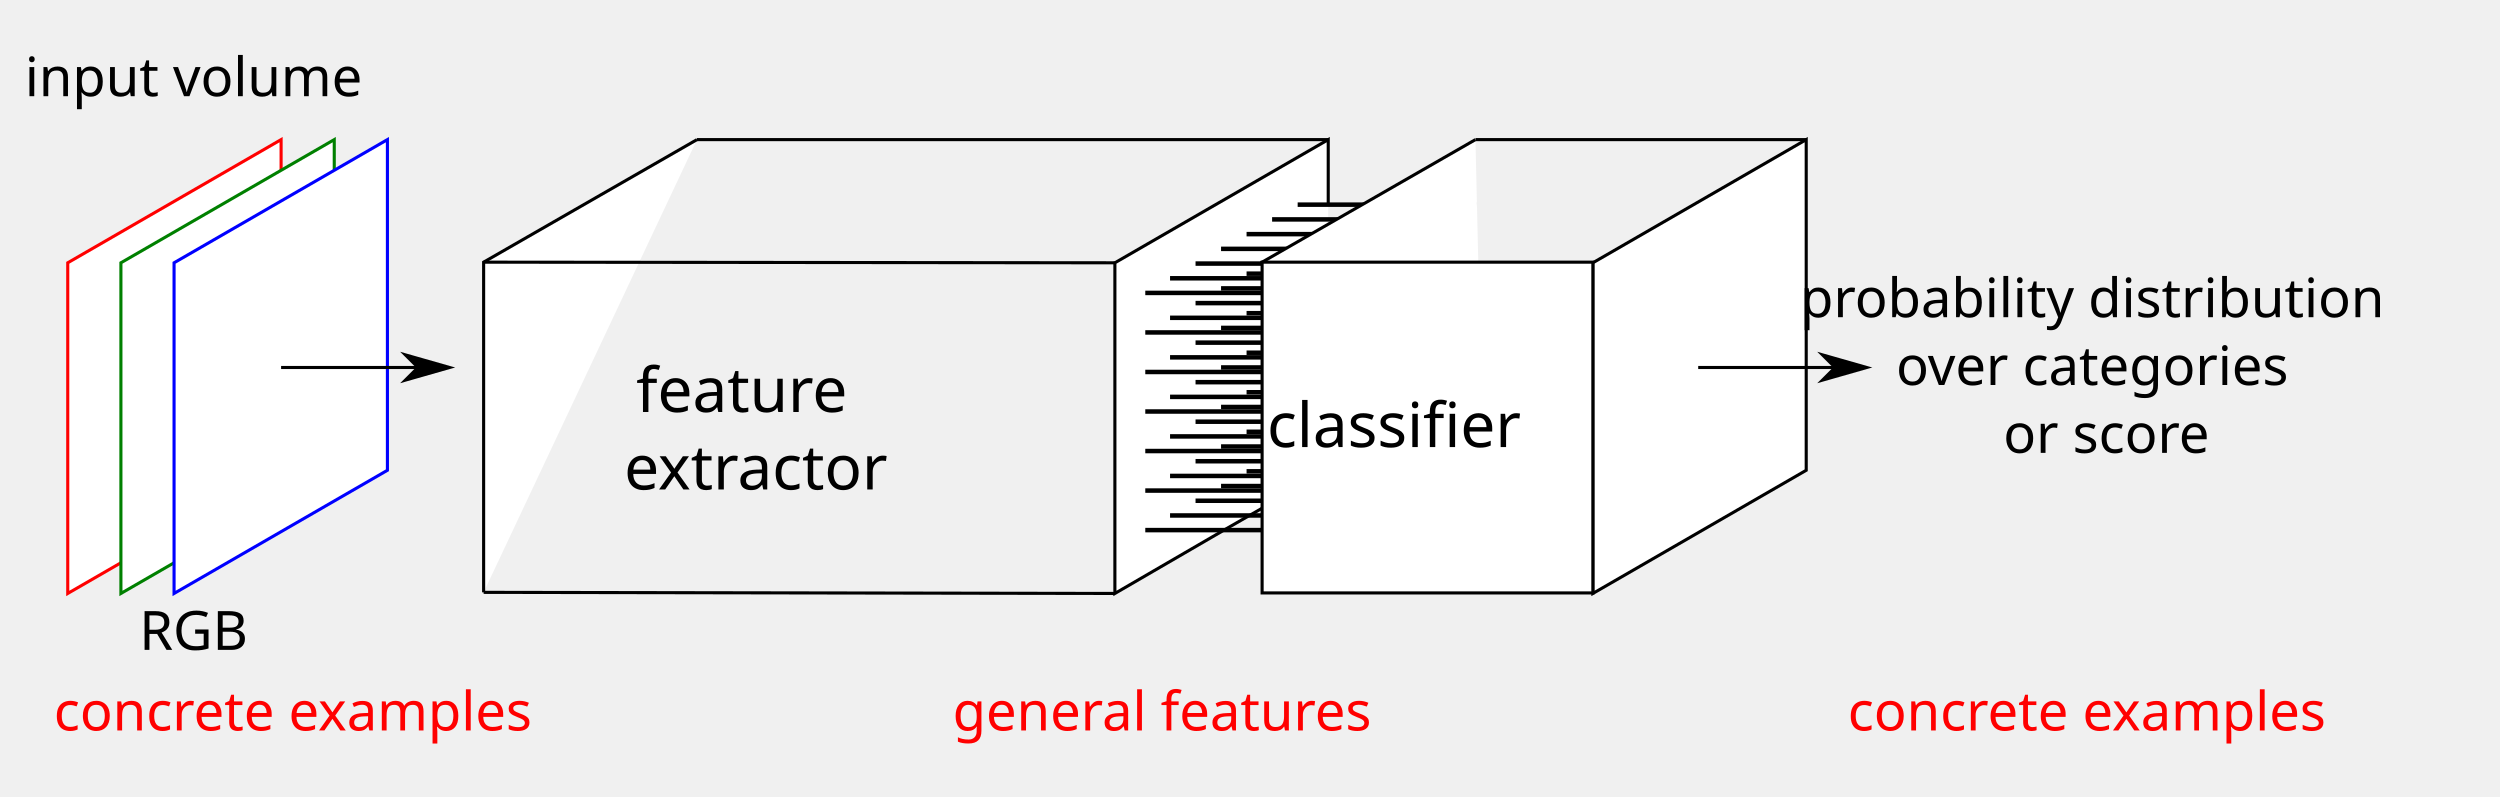
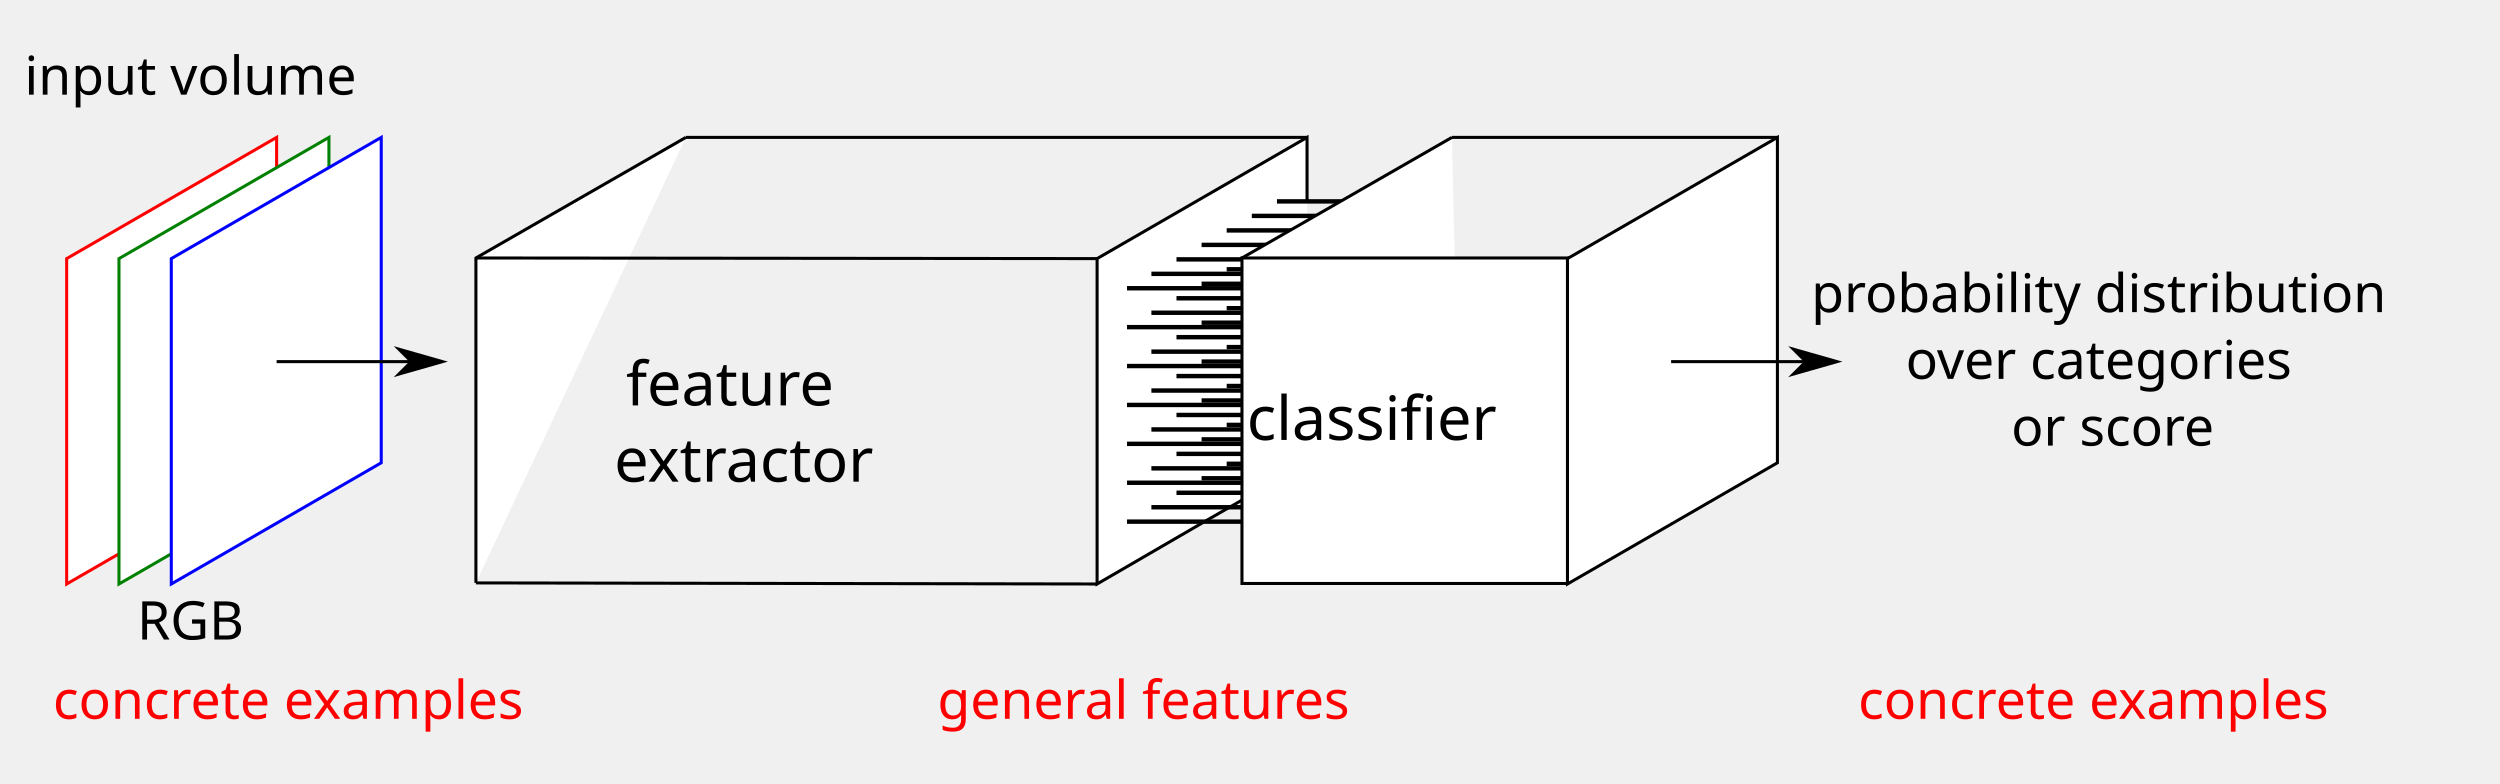
- <svg xmlns="http://www.w3.org/2000/svg" width="227.534mm" height="72.51mm" viewBox="0 0 806.222 256.925" id="svg17081" version="1.1">
+ <svg xmlns="http://www.w3.org/2000/svg" width="231.222mm" height="72.51mm" viewBox="0 0 819.29 256.925" id="svg17081" version="1.1">
  <defs id="defs17083">
    <marker orient="auto" refY="0" refX="0" id="marker19277" style="overflow:visible">
      <path id="path19279" d="M 0,0 5,-5 -12.5,0 5,5 0,0 Z" style="fill:#000000;fill-opacity:1;fill-rule:evenodd;stroke:#000000;stroke-width:1pt;stroke-opacity:1" transform="matrix(-0.8,0,0,-0.8,-10,0)" />
    </marker>
    <marker orient="auto" refY="0" refX="0" id="Arrow1Lend" style="overflow:visible">
      <path id="path13622" d="M 0,0 5,-5 -12.5,0 5,5 0,0 Z" style="fill:#000000;fill-opacity:1;fill-rule:evenodd;stroke:#000000;stroke-width:1pt;stroke-opacity:1" transform="matrix(-0.8,0,0,-0.8,-10,0)" />
    </marker>
    <marker orient="auto" refY="0" refX="0" id="Arrow1Lend-0" style="overflow:visible">
      <path id="path13622-9" d="M 0,0 5,-5 -12.5,0 5,5 0,0 Z" style="fill:#000000;fill-opacity:1;fill-rule:evenodd;stroke:#000000;stroke-width:1pt;stroke-opacity:1" transform="matrix(-0.8,0,0,-0.8,-10,0)" />
    </marker>
  </defs>
  <g id="layer1" transform="translate(-20.14235,1.150253)">
    <path style="color:#000000;clip-rule:nonzero;display:inline;overflow:visible;visibility:visible;opacity:1;isolation:auto;mix-blend-mode:normal;color-interpolation:sRGB;color-interpolation-filters:linearRGB;solid-color:#000000;solid-opacity:1;fill:#ffffff;fill-opacity:1;fill-rule:nonzero;stroke:#ff0000;stroke-width:1;stroke-linecap:butt;stroke-linejoin:miter;stroke-miterlimit:4;stroke-dasharray:none;stroke-dashoffset:0;stroke-opacity:1;color-rendering:auto;image-rendering:auto;shape-rendering:auto;text-rendering:auto;enable-background:accumulate" d="m 41.99,83.597 68.803,-39.723 0,106.635 -68.803,39.723 z" id="rect13997-6-54-49-0-9-2-3-8" />
    <path style="color:#000000;clip-rule:nonzero;display:inline;overflow:visible;visibility:visible;opacity:1;isolation:auto;mix-blend-mode:normal;color-interpolation:sRGB;color-interpolation-filters:linearRGB;solid-color:#000000;solid-opacity:1;fill:#ffffff;fill-opacity:1;fill-rule:nonzero;stroke:#008000;stroke-width:1;stroke-linecap:butt;stroke-linejoin:miter;stroke-miterlimit:4;stroke-dasharray:none;stroke-dashoffset:0;stroke-opacity:1;color-rendering:auto;image-rendering:auto;shape-rendering:auto;text-rendering:auto;enable-background:accumulate" d="m 59.133,83.597 68.803,-39.723 0,106.635 -68.803,39.723 z" id="rect13997-6-54-49-0-9-2-3-8-0" />
    <path style="color:#000000;clip-rule:nonzero;display:inline;overflow:visible;visibility:visible;opacity:1;isolation:auto;mix-blend-mode:normal;color-interpolation:sRGB;color-interpolation-filters:linearRGB;solid-color:#000000;solid-opacity:1;fill:#ffffff;fill-opacity:1;fill-rule:nonzero;stroke:#0000ff;stroke-width:1;stroke-linecap:butt;stroke-linejoin:miter;stroke-miterlimit:4;stroke-dasharray:none;stroke-dashoffset:0;stroke-opacity:1;color-rendering:auto;image-rendering:auto;shape-rendering:auto;text-rendering:auto;enable-background:accumulate" d="m 76.276,83.597 68.803,-39.723 0,106.635 -68.803,39.723 z" id="rect13997-6-54-49-0-9-2-3-8-0-7" />
    <text xml:space="preserve" style="font-style:normal;font-weight:normal;font-size:17.5px;line-height:125%;font-family:sans-serif;text-align:center;letter-spacing:0px;word-spacing:0px;text-anchor:middle;fill:#000000;fill-opacity:1;stroke:none;stroke-width:1px;stroke-linecap:butt;stroke-linejoin:miter;stroke-opacity:1" x="93.939" y="29.862" id="text18468">
      <tspan id="tspan18470" x="93.939" y="29.862">input volume</tspan>
    </text>
    <text xml:space="preserve" style="font-style:normal;font-weight:normal;font-size:17.5px;line-height:125%;font-family:sans-serif;text-align:center;letter-spacing:0px;word-spacing:0px;text-anchor:middle;fill:#000000;fill-opacity:1;stroke:none;stroke-width:1px;stroke-linecap:butt;stroke-linejoin:miter;stroke-opacity:1" x="93.939" y="208.434" id="text18468-9">
      <tspan id="tspan18470-0" x="93.939" y="208.434">RGB</tspan>
    </text>
    <text xml:space="preserve" style="font-style:normal;font-weight:normal;font-size:17.5px;line-height:125%;font-family:sans-serif;text-align:center;letter-spacing:0px;word-spacing:0px;text-anchor:middle;fill:#000000;fill-opacity:1;stroke:none;stroke-width:1px;stroke-linecap:butt;stroke-linejoin:miter;stroke-opacity:1" x="37.5" y="234.418" id="text18468-3">
      <tspan id="tspan18470-3" x="37.5" y="234.418" style="text-align:start;text-anchor:start;fill:#ff0000">concrete examples</tspan>
    </text>
    <path style="color:#000000;clip-rule:nonzero;display:inline;overflow:visible;visibility:visible;opacity:1;isolation:auto;mix-blend-mode:normal;color-interpolation:sRGB;color-interpolation-filters:linearRGB;solid-color:#000000;solid-opacity:1;fill:#ffffff;fill-opacity:1;fill-rule:nonzero;stroke:#000000;stroke-width:1;stroke-linecap:butt;stroke-linejoin:miter;stroke-miterlimit:4;stroke-dasharray:none;stroke-dashoffset:0;stroke-opacity:1;color-rendering:auto;image-rendering:auto;shape-rendering:auto;text-rendering:auto;enable-background:accumulate" d="m 176.107,189.875 0,-106.481 68.803,-39.52" id="rect13997-6-54-49-0-9-2-3-8-0-7-3" />
    <path style="color:#000000;clip-rule:nonzero;display:inline;overflow:visible;visibility:visible;opacity:1;isolation:auto;mix-blend-mode:normal;color-interpolation:sRGB;color-interpolation-filters:linearRGB;solid-color:#000000;solid-opacity:1;fill:#ffffff;fill-opacity:1;fill-rule:nonzero;stroke:#000000;stroke-width:1;stroke-linecap:butt;stroke-linejoin:miter;stroke-miterlimit:4;stroke-dasharray:none;stroke-dashoffset:0;stroke-opacity:1;color-rendering:auto;image-rendering:auto;shape-rendering:auto;text-rendering:auto;enable-background:accumulate" d="m 448.482,150.509 -32.665,18.737 -36.138,20.987 0,-106.635 68.803,-39.723 0,21.068" id="rect13997-6-54-49-0-9-2-3-8-0-7-3-7" />
    <path style="fill:none;fill-rule:evenodd;stroke:#000000;stroke-width:1px;stroke-linecap:butt;stroke-linejoin:miter;stroke-opacity:1" d="m 176.107,189.875 203.571,0.357" id="path18589" />
    <path style="fill:none;fill-rule:evenodd;stroke:#000000;stroke-width:1px;stroke-linecap:butt;stroke-linejoin:miter;stroke-opacity:1" d="m 176.107,83.394 203.571,0.203" id="path18591" />
    <path style="fill:none;fill-rule:evenodd;stroke:#000000;stroke-width:1px;stroke-linecap:butt;stroke-linejoin:miter;stroke-opacity:1" d="m 244.91,43.874 203.571,0" id="path18593" />
    <text xml:space="preserve" style="font-style:normal;font-weight:normal;font-size:17.5px;line-height:125%;font-family:sans-serif;letter-spacing:0px;word-spacing:0px;fill:#000000;fill-opacity:1;stroke:none;stroke-width:1px;stroke-linecap:butt;stroke-linejoin:miter;stroke-opacity:1" x="275.282" y="131.709" id="text18595">
      <tspan id="tspan18597" x="275.282" y="131.709" style="font-size:20px;text-align:center;text-anchor:middle">feature</tspan>
      <tspan x="275.282" y="156.709" id="tspan18599" style="font-size:20px;text-align:center;text-anchor:middle">extractor</tspan>
    </text>
    <path style="fill:none;fill-rule:evenodd;stroke:#000000;stroke-width:1px;stroke-linecap:butt;stroke-linejoin:miter;stroke-opacity:1;marker-end:url(#Arrow1Lend)" d="m 110.793,117.362 54.207,0" id="path18605" />
    <path style="color:#000000;clip-rule:nonzero;display:inline;overflow:visible;visibility:visible;opacity:1;isolation:auto;mix-blend-mode:normal;color-interpolation:sRGB;color-interpolation-filters:linearRGB;solid-color:#000000;solid-opacity:1;fill:#ffffff;fill-opacity:1;fill-rule:nonzero;stroke:#000000;stroke-width:1;stroke-linecap:butt;stroke-linejoin:miter;stroke-miterlimit:4;stroke-dasharray:none;stroke-dashoffset:0;stroke-opacity:1;color-rendering:auto;image-rendering:auto;shape-rendering:auto;text-rendering:auto;enable-background:accumulate" d="m 533.825,83.597 68.803,-39.723 0,106.635 -68.803,39.723 z" id="rect13997-6-54-49-0-9-2-3-8-0-7-3-7-6" />
    <path style="fill:none;fill-rule:evenodd;stroke:#000000;stroke-width:1px;stroke-linecap:butt;stroke-linejoin:miter;stroke-opacity:1" d="m 495.959,43.874 106.668,0" id="path18593-6" />
    <path style="color:#000000;clip-rule:nonzero;display:inline;overflow:visible;visibility:visible;opacity:1;isolation:auto;mix-blend-mode:normal;color-interpolation:sRGB;color-interpolation-filters:linearRGB;solid-color:#000000;solid-opacity:1;fill:#ffffff;fill-opacity:1;fill-rule:nonzero;stroke:#000000;stroke-width:0.66;stroke-linecap:butt;stroke-linejoin:miter;stroke-miterlimit:4;stroke-dasharray:none;stroke-dashoffset:0;stroke-opacity:1;color-rendering:auto;image-rendering:auto;shape-rendering:auto;text-rendering:auto;enable-background:accumulate" d="m 196.379,-57.762 c -1.899,1.08 -3.796,2.163 -5.692,3.248 -1.896,1.085 -3.791,2.171 -5.686,3.259 -1.894,1.088 -3.787,2.178 -5.68,3.269 -1.892,1.091 -3.784,2.183 -5.675,3.277 -1.891,1.093 -3.782,2.188 -5.672,3.283 -1.89,1.095 -3.78,2.191 -5.669,3.287 -1.89,1.096 -3.779,2.193 -5.668,3.289 -1.889,1.097 -3.778,2.193 -5.668,3.29 l 0,-8.792 0,-8.792 0,-8.792 0,-8.792 0,-8.792 0,-8.792 0,-8.792 0,-8.792 5.676,-3.275 5.676,-3.275 5.676,-3.275 5.676,-3.275 5.676,-3.275 5.676,-3.275 5.676,-3.275 5.676,-3.275 0,8.792 0,8.792 0,8.792 0,8.792 0,8.792 0,8.792 0,8.792 z" id="rect13997-6-54-49-0-9-2-3-8-0-7-3-7-4-1" />
    <path style="fill:none;fill-rule:evenodd;stroke:#000000;stroke-width:1px;stroke-linecap:butt;stroke-linejoin:miter;stroke-opacity:1" d="m 150.969,-93.104 45.41,-26.201 -45.41,34.993 45.41,-26.201 -45.41,34.993 45.41,-26.201 -45.41,34.993 45.41,-26.201 -45.41,34.993 45.41,-26.201 -45.41,34.993 45.41,-26.201 -45.41,34.993 45.41,-26.201" id="path18711" />
    <path style="fill:none;fill-rule:evenodd;stroke:#000000;stroke-width:1px;stroke-linecap:butt;stroke-linejoin:miter;stroke-opacity:1" d="m 156.646,-105.171 -0.008,70.321 5.685,-73.596 -0.017,70.307 5.693,-73.582 -0.024,70.295 5.7,-73.57 -0.028,70.288 5.704,-73.563 -0.029,70.286 5.705,-73.561 -0.025,70.292 5.701,-73.567 -0.016,70.308" id="path18713" />
    <path style="fill:none;fill-rule:evenodd;stroke:#000000;stroke-width:1px;stroke-linecap:butt;stroke-linejoin:miter;stroke-opacity:1" d="m 190.69,-63.271 39.717,0" id="path18715" />
    <path style="fill:none;fill-rule:evenodd;stroke:#000000;stroke-width:1px;stroke-linecap:butt;stroke-linejoin:miter;stroke-opacity:1" d="m 185.005,-59.991 39.604,0" id="path18717" />
    <path style="fill:none;fill-rule:evenodd;stroke:#000000;stroke-width:1px;stroke-linecap:butt;stroke-linejoin:miter;stroke-opacity:1" d="m 179.326,-56.714 39.492,0" id="path18719" />
    <path style="fill:none;fill-rule:evenodd;stroke:#000000;stroke-width:1px;stroke-linecap:butt;stroke-linejoin:miter;stroke-opacity:1" d="m 173.65,-53.439 39.379,0" id="path18721" />
    <path style="fill:none;fill-rule:evenodd;stroke:#000000;stroke-width:1px;stroke-linecap:butt;stroke-linejoin:miter;stroke-opacity:1" d="m 167.978,-50.166 39.267,0" id="path18723" />
    <path style="fill:none;fill-rule:evenodd;stroke:#000000;stroke-width:1px;stroke-linecap:butt;stroke-linejoin:miter;stroke-opacity:1" d="m 162.308,-46.895 39.154,0" id="path18725" />
    <path style="fill:none;fill-rule:evenodd;stroke:#000000;stroke-width:1px;stroke-linecap:butt;stroke-linejoin:miter;stroke-opacity:1" d="m 156.799,-43.641 38.912,0" id="path18727" />
    <path style="fill:none;fill-rule:evenodd;stroke:#000000;stroke-width:1px;stroke-linecap:butt;stroke-linejoin:miter;stroke-opacity:1" d="m 190.69,-72.063 39.717,0" id="path18715-0" />
    <path style="fill:none;fill-rule:evenodd;stroke:#000000;stroke-width:1px;stroke-linecap:butt;stroke-linejoin:miter;stroke-opacity:1" d="m 185.005,-68.783 39.604,0" id="path18717-4" />
    <path style="fill:none;fill-rule:evenodd;stroke:#000000;stroke-width:1px;stroke-linecap:butt;stroke-linejoin:miter;stroke-opacity:1" d="m 179.326,-65.506 39.492,0" id="path18719-8" />
    <path style="fill:none;fill-rule:evenodd;stroke:#000000;stroke-width:1px;stroke-linecap:butt;stroke-linejoin:miter;stroke-opacity:1" d="m 173.65,-62.231 39.379,0" id="path18721-7" />
    <path style="fill:none;fill-rule:evenodd;stroke:#000000;stroke-width:1px;stroke-linecap:butt;stroke-linejoin:miter;stroke-opacity:1" d="m 167.978,-58.958 39.267,0" id="path18723-0" />
    <path style="fill:none;fill-rule:evenodd;stroke:#000000;stroke-width:1px;stroke-linecap:butt;stroke-linejoin:miter;stroke-opacity:1" d="m 162.308,-55.687 39.154,0" id="path18725-8" />
    <path style="fill:none;fill-rule:evenodd;stroke:#000000;stroke-width:1px;stroke-linecap:butt;stroke-linejoin:miter;stroke-opacity:1" d="m 156.799,-52.433 38.912,0" id="path18727-6" />
    <path style="fill:none;fill-rule:evenodd;stroke:#000000;stroke-width:1px;stroke-linecap:butt;stroke-linejoin:miter;stroke-opacity:1" d="m 190.69,-80.855 39.717,0" id="path18715-2" />
    <path style="fill:none;fill-rule:evenodd;stroke:#000000;stroke-width:1px;stroke-linecap:butt;stroke-linejoin:miter;stroke-opacity:1" d="m 185.005,-77.575 39.604,0" id="path18717-47" />
    <path style="fill:none;fill-rule:evenodd;stroke:#000000;stroke-width:1px;stroke-linecap:butt;stroke-linejoin:miter;stroke-opacity:1" d="m 179.326,-74.298 39.492,0" id="path18719-9" />
    <path style="fill:none;fill-rule:evenodd;stroke:#000000;stroke-width:1px;stroke-linecap:butt;stroke-linejoin:miter;stroke-opacity:1" d="m 173.65,-71.023 39.379,0" id="path18721-3" />
    <path style="fill:none;fill-rule:evenodd;stroke:#000000;stroke-width:1px;stroke-linecap:butt;stroke-linejoin:miter;stroke-opacity:1" d="m 167.978,-67.75 39.267,0" id="path18723-9" />
    <path style="fill:none;fill-rule:evenodd;stroke:#000000;stroke-width:1px;stroke-linecap:butt;stroke-linejoin:miter;stroke-opacity:1" d="m 162.308,-64.479 39.154,0" id="path18725-2" />
    <path style="fill:none;fill-rule:evenodd;stroke:#000000;stroke-width:1px;stroke-linecap:butt;stroke-linejoin:miter;stroke-opacity:1" d="m 156.799,-61.225 38.912,0" id="path18727-8" />
    <path style="fill:none;fill-rule:evenodd;stroke:#000000;stroke-width:1px;stroke-linecap:butt;stroke-linejoin:miter;stroke-opacity:1" d="m 190.69,-89.647 39.717,0" id="path18715-0-3" />
    <path style="fill:none;fill-rule:evenodd;stroke:#000000;stroke-width:1px;stroke-linecap:butt;stroke-linejoin:miter;stroke-opacity:1" d="m 185.005,-86.367 39.604,0" id="path18717-4-0" />
    <path style="fill:none;fill-rule:evenodd;stroke:#000000;stroke-width:1px;stroke-linecap:butt;stroke-linejoin:miter;stroke-opacity:1" d="m 179.326,-83.09 39.492,0" id="path18719-8-1" />
    <path style="fill:none;fill-rule:evenodd;stroke:#000000;stroke-width:1px;stroke-linecap:butt;stroke-linejoin:miter;stroke-opacity:1" d="m 173.65,-79.815 39.379,0" id="path18721-7-7" />
    <path style="fill:none;fill-rule:evenodd;stroke:#000000;stroke-width:1px;stroke-linecap:butt;stroke-linejoin:miter;stroke-opacity:1" d="m 167.978,-76.542 39.267,0" id="path18723-0-8" />
    <path style="fill:none;fill-rule:evenodd;stroke:#000000;stroke-width:1px;stroke-linecap:butt;stroke-linejoin:miter;stroke-opacity:1" d="m 162.308,-73.271 39.154,0" id="path18725-8-9" />
    <path style="fill:none;fill-rule:evenodd;stroke:#000000;stroke-width:1px;stroke-linecap:butt;stroke-linejoin:miter;stroke-opacity:1" d="m 156.799,-70.017 38.912,0" id="path18727-6-1" />
    <path style="fill:none;fill-rule:evenodd;stroke:#000000;stroke-width:1px;stroke-linecap:butt;stroke-linejoin:miter;stroke-opacity:1" d="m 190.69,-98.439 39.717,0" id="path18715-2-5" />
    <path style="fill:none;fill-rule:evenodd;stroke:#000000;stroke-width:1px;stroke-linecap:butt;stroke-linejoin:miter;stroke-opacity:1" d="m 185.005,-95.159 39.604,0" id="path18717-47-4" />
    <path style="fill:none;fill-rule:evenodd;stroke:#000000;stroke-width:1px;stroke-linecap:butt;stroke-linejoin:miter;stroke-opacity:1" d="m 179.326,-91.882 39.492,0" id="path18719-9-9" />
    <path style="fill:none;fill-rule:evenodd;stroke:#000000;stroke-width:1px;stroke-linecap:butt;stroke-linejoin:miter;stroke-opacity:1" d="m 173.65,-88.607 39.379,0" id="path18721-3-2" />
    <path style="fill:none;fill-rule:evenodd;stroke:#000000;stroke-width:1px;stroke-linecap:butt;stroke-linejoin:miter;stroke-opacity:1" d="m 167.978,-85.334 39.267,0" id="path18723-9-5" />
    <path style="fill:none;fill-rule:evenodd;stroke:#000000;stroke-width:1px;stroke-linecap:butt;stroke-linejoin:miter;stroke-opacity:1" d="m 162.308,-82.063 39.154,0" id="path18725-2-7" />
    <path style="fill:none;fill-rule:evenodd;stroke:#000000;stroke-width:1px;stroke-linecap:butt;stroke-linejoin:miter;stroke-opacity:1" d="m 156.799,-78.809 38.912,0" id="path18727-8-4" />
    <path style="fill:none;fill-rule:evenodd;stroke:#000000;stroke-width:1px;stroke-linecap:butt;stroke-linejoin:miter;stroke-opacity:1" d="m 190.69,-107.231 39.717,0" id="path18715-0-3-9" />
    <path style="fill:none;fill-rule:evenodd;stroke:#000000;stroke-width:1px;stroke-linecap:butt;stroke-linejoin:miter;stroke-opacity:1" d="m 185.005,-103.951 39.604,0" id="path18717-4-0-9" />
    <path style="fill:none;fill-rule:evenodd;stroke:#000000;stroke-width:1px;stroke-linecap:butt;stroke-linejoin:miter;stroke-opacity:1" d="m 179.326,-100.674 39.492,0" id="path18719-8-1-4" />
    <path style="fill:none;fill-rule:evenodd;stroke:#000000;stroke-width:1px;stroke-linecap:butt;stroke-linejoin:miter;stroke-opacity:1" d="m 173.65,-97.399 39.379,0" id="path18721-7-7-5" />
    <path style="fill:none;fill-rule:evenodd;stroke:#000000;stroke-width:1px;stroke-linecap:butt;stroke-linejoin:miter;stroke-opacity:1" d="m 167.978,-94.126 39.267,0" id="path18723-0-8-9" />
    <path style="fill:none;fill-rule:evenodd;stroke:#000000;stroke-width:1px;stroke-linecap:butt;stroke-linejoin:miter;stroke-opacity:1" d="m 162.308,-90.855 39.154,0" id="path18725-8-9-3" />
    <path style="fill:none;fill-rule:evenodd;stroke:#000000;stroke-width:1px;stroke-linecap:butt;stroke-linejoin:miter;stroke-opacity:1" d="m 156.799,-87.601 38.912,0" id="path18727-6-1-5" />
    <path style="fill:none;fill-rule:evenodd;stroke:#000000;stroke-width:1px;stroke-linecap:butt;stroke-linejoin:miter;stroke-opacity:1" d="m 190.69,-116.023 39.717,0" id="path18715-7" />
    <path style="fill:none;fill-rule:evenodd;stroke:#000000;stroke-width:1px;stroke-linecap:butt;stroke-linejoin:miter;stroke-opacity:1" d="m 185.005,-112.743 39.604,0" id="path18717-0" />
    <path style="fill:none;fill-rule:evenodd;stroke:#000000;stroke-width:1px;stroke-linecap:butt;stroke-linejoin:miter;stroke-opacity:1" d="m 179.326,-109.466 39.492,0" id="path18719-81" />
    <path style="fill:none;fill-rule:evenodd;stroke:#000000;stroke-width:1px;stroke-linecap:butt;stroke-linejoin:miter;stroke-opacity:1" d="m 173.65,-106.191 39.379,0" id="path18721-9" />
    <path style="fill:none;fill-rule:evenodd;stroke:#000000;stroke-width:1px;stroke-linecap:butt;stroke-linejoin:miter;stroke-opacity:1" d="m 167.978,-102.918 39.267,0" id="path18723-97" />
    <path style="fill:none;fill-rule:evenodd;stroke:#000000;stroke-width:1px;stroke-linecap:butt;stroke-linejoin:miter;stroke-opacity:1" d="m 162.308,-99.647 39.154,0" id="path18725-82" />
    <path style="fill:none;fill-rule:evenodd;stroke:#000000;stroke-width:1px;stroke-linecap:butt;stroke-linejoin:miter;stroke-opacity:1" d="m 156.799,-96.393 38.912,0" id="path18727-5" />
    <path style="fill:none;fill-rule:evenodd;stroke:#000000;stroke-width:1.45px;stroke-linecap:butt;stroke-linejoin:miter;stroke-opacity:1" d="m 438.624,141.338 57.589,0" id="path18715-9" />
    <path style="fill:none;fill-rule:evenodd;stroke:#000000;stroke-width:1.45px;stroke-linecap:butt;stroke-linejoin:miter;stroke-opacity:1" d="m 430.381,146.094 57.425,0" id="path18717-9" />
    <path style="fill:none;fill-rule:evenodd;stroke:#000000;stroke-width:1.45px;stroke-linecap:butt;stroke-linejoin:miter;stroke-opacity:1" d="m 422.146,150.845 57.262,0" id="path18719-4" />
    <path style="fill:none;fill-rule:evenodd;stroke:#000000;stroke-width:1.45px;stroke-linecap:butt;stroke-linejoin:miter;stroke-opacity:1" d="m 413.917,155.594 57.099,0" id="path18721-5" />
    <path style="fill:none;fill-rule:evenodd;stroke:#000000;stroke-width:1.45px;stroke-linecap:butt;stroke-linejoin:miter;stroke-opacity:1" d="m 405.692,160.339 56.936,0" id="path18723-1" />
    <path style="fill:none;fill-rule:evenodd;stroke:#000000;stroke-width:1.45px;stroke-linecap:butt;stroke-linejoin:miter;stroke-opacity:1" d="m 397.471,165.083 56.773,0" id="path18725-0" />
    <path style="fill:none;fill-rule:evenodd;stroke:#000000;stroke-width:1.45px;stroke-linecap:butt;stroke-linejoin:miter;stroke-opacity:1" d="m 389.484,169.801 56.421,0" id="path18727-3" />
    <path style="fill:none;fill-rule:evenodd;stroke:#000000;stroke-width:1.45px;stroke-linecap:butt;stroke-linejoin:miter;stroke-opacity:1" d="m 438.624,128.59 57.589,0" id="path18715-0-7" />
    <path style="fill:none;fill-rule:evenodd;stroke:#000000;stroke-width:1.45px;stroke-linecap:butt;stroke-linejoin:miter;stroke-opacity:1" d="m 430.381,133.346 57.425,0" id="path18717-4-8" />
    <path style="fill:none;fill-rule:evenodd;stroke:#000000;stroke-width:1.45px;stroke-linecap:butt;stroke-linejoin:miter;stroke-opacity:1" d="m 422.146,138.097 57.262,0" id="path18719-8-8" />
    <path style="fill:none;fill-rule:evenodd;stroke:#000000;stroke-width:1.45px;stroke-linecap:butt;stroke-linejoin:miter;stroke-opacity:1" d="m 413.917,142.846 57.099,0" id="path18721-7-6" />
    <path style="fill:none;fill-rule:evenodd;stroke:#000000;stroke-width:1.45px;stroke-linecap:butt;stroke-linejoin:miter;stroke-opacity:1" d="m 405.692,147.591 56.936,0" id="path18723-0-0" />
    <path style="fill:none;fill-rule:evenodd;stroke:#000000;stroke-width:1.45px;stroke-linecap:butt;stroke-linejoin:miter;stroke-opacity:1" d="m 397.471,152.335 56.773,0" id="path18725-8-4" />
    <path style="fill:none;fill-rule:evenodd;stroke:#000000;stroke-width:1.45px;stroke-linecap:butt;stroke-linejoin:miter;stroke-opacity:1" d="m 389.484,157.053 56.421,0" id="path18727-6-6" />
    <path style="fill:none;fill-rule:evenodd;stroke:#000000;stroke-width:1.45px;stroke-linecap:butt;stroke-linejoin:miter;stroke-opacity:1" d="m 438.624,115.842 57.589,0" id="path18715-2-7" />
    <path style="fill:none;fill-rule:evenodd;stroke:#000000;stroke-width:1.45px;stroke-linecap:butt;stroke-linejoin:miter;stroke-opacity:1" d="m 430.381,120.598 57.425,0" id="path18717-47-6" />
    <path style="fill:none;fill-rule:evenodd;stroke:#000000;stroke-width:1.45px;stroke-linecap:butt;stroke-linejoin:miter;stroke-opacity:1" d="m 422.146,125.349 57.262,0" id="path18719-9-0" />
    <path style="fill:none;fill-rule:evenodd;stroke:#000000;stroke-width:1.45px;stroke-linecap:butt;stroke-linejoin:miter;stroke-opacity:1" d="m 413.917,130.097 57.099,0" id="path18721-3-9" />
    <path style="fill:none;fill-rule:evenodd;stroke:#000000;stroke-width:1.45px;stroke-linecap:butt;stroke-linejoin:miter;stroke-opacity:1" d="m 405.692,134.843 56.936,0" id="path18723-9-7" />
    <path style="fill:none;fill-rule:evenodd;stroke:#000000;stroke-width:1.45px;stroke-linecap:butt;stroke-linejoin:miter;stroke-opacity:1" d="m 397.471,139.587 56.773,0" id="path18725-2-5" />
    <path style="fill:none;fill-rule:evenodd;stroke:#000000;stroke-width:1.45px;stroke-linecap:butt;stroke-linejoin:miter;stroke-opacity:1" d="m 389.484,144.305 56.421,0" id="path18727-8-9" />
    <path style="fill:none;fill-rule:evenodd;stroke:#000000;stroke-width:1.45px;stroke-linecap:butt;stroke-linejoin:miter;stroke-opacity:1" d="m 438.624,103.094 57.589,0" id="path18715-0-3-7" />
    <path style="fill:none;fill-rule:evenodd;stroke:#000000;stroke-width:1.45px;stroke-linecap:butt;stroke-linejoin:miter;stroke-opacity:1" d="m 430.381,107.849 57.425,0" id="path18717-4-0-8" />
    <path style="fill:none;fill-rule:evenodd;stroke:#000000;stroke-width:1.45px;stroke-linecap:butt;stroke-linejoin:miter;stroke-opacity:1" d="m 422.146,112.601 57.262,0" id="path18719-8-1-5" />
    <path style="fill:none;fill-rule:evenodd;stroke:#000000;stroke-width:1.45px;stroke-linecap:butt;stroke-linejoin:miter;stroke-opacity:1" d="m 413.917,117.349 57.099,0" id="path18721-7-7-3" />
    <path style="fill:none;fill-rule:evenodd;stroke:#000000;stroke-width:1.45px;stroke-linecap:butt;stroke-linejoin:miter;stroke-opacity:1" d="m 405.692,122.095 56.936,0" id="path18723-0-8-3" />
    <path style="fill:none;fill-rule:evenodd;stroke:#000000;stroke-width:1.45px;stroke-linecap:butt;stroke-linejoin:miter;stroke-opacity:1" d="m 397.471,126.839 56.773,0" id="path18725-8-9-8" />
    <path style="fill:none;fill-rule:evenodd;stroke:#000000;stroke-width:1.45px;stroke-linecap:butt;stroke-linejoin:miter;stroke-opacity:1" d="m 389.484,131.557 56.421,0" id="path18727-6-1-3" />
    <path style="fill:none;fill-rule:evenodd;stroke:#000000;stroke-width:1.45px;stroke-linecap:butt;stroke-linejoin:miter;stroke-opacity:1" d="m 438.624,90.346 57.589,0" id="path18715-2-5-7" />
    <path style="fill:none;fill-rule:evenodd;stroke:#000000;stroke-width:1.45px;stroke-linecap:butt;stroke-linejoin:miter;stroke-opacity:1" d="m 430.381,95.101 57.425,0" id="path18717-47-4-9" />
    <path style="fill:none;fill-rule:evenodd;stroke:#000000;stroke-width:1.45px;stroke-linecap:butt;stroke-linejoin:miter;stroke-opacity:1" d="m 422.146,99.853 57.262,0" id="path18719-9-9-3" />
    <path style="fill:none;fill-rule:evenodd;stroke:#000000;stroke-width:1.45px;stroke-linecap:butt;stroke-linejoin:miter;stroke-opacity:1" d="m 413.917,104.601 57.099,0" id="path18721-3-2-7" />
    <path style="fill:none;fill-rule:evenodd;stroke:#000000;stroke-width:1.45px;stroke-linecap:butt;stroke-linejoin:miter;stroke-opacity:1" d="m 405.692,109.347 56.936,0" id="path18723-9-5-8" />
    <path style="fill:none;fill-rule:evenodd;stroke:#000000;stroke-width:1.45px;stroke-linecap:butt;stroke-linejoin:miter;stroke-opacity:1" d="m 397.471,114.091 56.773,0" id="path18725-2-7-7" />
    <path style="fill:none;fill-rule:evenodd;stroke:#000000;stroke-width:1.45px;stroke-linecap:butt;stroke-linejoin:miter;stroke-opacity:1" d="m 389.484,118.809 56.421,0" id="path18727-8-4-4" />
    <path style="fill:none;fill-rule:evenodd;stroke:#000000;stroke-width:1.45px;stroke-linecap:butt;stroke-linejoin:miter;stroke-opacity:1" d="m 438.624,77.597 57.589,0" id="path18715-0-3-9-1" />
    <path style="fill:none;fill-rule:evenodd;stroke:#000000;stroke-width:1.45px;stroke-linecap:butt;stroke-linejoin:miter;stroke-opacity:1" d="m 430.381,82.353 57.425,0" id="path18717-4-0-9-9" />
    <path style="fill:none;fill-rule:evenodd;stroke:#000000;stroke-width:1.45px;stroke-linecap:butt;stroke-linejoin:miter;stroke-opacity:1" d="m 422.146,87.105 57.262,0" id="path18719-8-1-4-0" />
    <path style="fill:none;fill-rule:evenodd;stroke:#000000;stroke-width:1.45px;stroke-linecap:butt;stroke-linejoin:miter;stroke-opacity:1" d="m 413.917,91.853 57.099,0" id="path18721-7-7-5-9" />
    <path style="fill:none;fill-rule:evenodd;stroke:#000000;stroke-width:1.45px;stroke-linecap:butt;stroke-linejoin:miter;stroke-opacity:1" d="m 405.692,96.599 56.936,0" id="path18723-0-8-9-8" />
    <path style="fill:none;fill-rule:evenodd;stroke:#000000;stroke-width:1.45px;stroke-linecap:butt;stroke-linejoin:miter;stroke-opacity:1" d="m 397.471,101.343 56.773,0" id="path18725-8-9-3-8" />
    <path style="fill:none;fill-rule:evenodd;stroke:#000000;stroke-width:1.45px;stroke-linecap:butt;stroke-linejoin:miter;stroke-opacity:1" d="m 389.484,106.06 56.421,0" id="path18727-6-1-5-5" />
    <path style="fill:none;fill-rule:evenodd;stroke:#000000;stroke-width:1.45px;stroke-linecap:butt;stroke-linejoin:miter;stroke-opacity:1" d="m 438.624,64.849 57.589,0" id="path18715-7-8" />
    <path style="fill:none;fill-rule:evenodd;stroke:#000000;stroke-width:1.45px;stroke-linecap:butt;stroke-linejoin:miter;stroke-opacity:1" d="m 430.381,69.605 57.425,0" id="path18717-0-4" />
    <path style="fill:none;fill-rule:evenodd;stroke:#000000;stroke-width:1.45px;stroke-linecap:butt;stroke-linejoin:miter;stroke-opacity:1" d="m 422.146,74.357 57.262,0" id="path18719-81-3" />
    <path style="fill:none;fill-rule:evenodd;stroke:#000000;stroke-width:1.45px;stroke-linecap:butt;stroke-linejoin:miter;stroke-opacity:1" d="m 413.917,79.105 57.099,0" id="path18721-9-7" />
    <path style="fill:none;fill-rule:evenodd;stroke:#000000;stroke-width:1.45px;stroke-linecap:butt;stroke-linejoin:miter;stroke-opacity:1" d="m 405.692,83.85 56.936,0" id="path18723-97-1" />
    <path style="fill:none;fill-rule:evenodd;stroke:#000000;stroke-width:1.45px;stroke-linecap:butt;stroke-linejoin:miter;stroke-opacity:1" d="m 397.471,88.594 56.773,0" id="path18725-82-3" />
    <path style="fill:none;fill-rule:evenodd;stroke:#000000;stroke-width:1.45px;stroke-linecap:butt;stroke-linejoin:miter;stroke-opacity:1" d="m 389.484,93.312 56.421,0" id="path18727-5-8" />
    <path style="color:#000000;clip-rule:nonzero;display:inline;overflow:visible;visibility:visible;opacity:1;isolation:auto;mix-blend-mode:normal;color-interpolation:sRGB;color-interpolation-filters:linearRGB;solid-color:#000000;solid-opacity:1;fill:#ffffff;fill-opacity:1;fill-rule:nonzero;stroke:#000000;stroke-width:1;stroke-linecap:butt;stroke-linejoin:miter;stroke-miterlimit:4;stroke-dasharray:none;stroke-dashoffset:0;stroke-opacity:1;color-rendering:auto;image-rendering:auto;shape-rendering:auto;text-rendering:auto;enable-background:accumulate" d="M 499.324,189.875 427.156,83.394 495.959,43.874" id="rect13997-6-54-49-0-9-2-3-8-0-7-3-2" />
    <rect style="color:#000000;clip-rule:nonzero;display:inline;overflow:visible;visibility:visible;opacity:1;isolation:auto;mix-blend-mode:normal;color-interpolation:sRGB;color-interpolation-filters:linearRGB;solid-color:#000000;solid-opacity:1;fill:#ffffff;fill-opacity:1;fill-rule:nonzero;stroke:#000000;stroke-width:1;stroke-linecap:butt;stroke-linejoin:miter;stroke-miterlimit:4;stroke-dasharray:none;stroke-dashoffset:0;stroke-opacity:1;color-rendering:auto;image-rendering:auto;shape-rendering:auto;text-rendering:auto;enable-background:accumulate" id="rect18647" width="106.668" height="106.668" x="427.156" y="83.394" />
    <text xml:space="preserve" style="font-style:normal;font-weight:normal;font-size:17.5px;line-height:125%;font-family:sans-serif;letter-spacing:0px;word-spacing:0px;fill:#000000;fill-opacity:1;stroke:none;stroke-width:1px;stroke-linecap:butt;stroke-linejoin:miter;stroke-opacity:1" x="481.076" y="143.023" id="text18595-9">
      <tspan x="481.076" y="143.023" id="tspan18599-0" style="font-size:20px;text-align:center;text-anchor:middle">classifier</tspan>
    </text>
    <path style="fill:none;fill-rule:evenodd;stroke:#000000;stroke-width:1px;stroke-linecap:butt;stroke-linejoin:miter;stroke-opacity:1;marker-end:url(#marker19277)" d="m 567.795,117.362 54.207,0" id="path18605-7" />
-     <text xml:space="preserve" style="font-style:normal;font-weight:normal;font-size:17.5px;line-height:125%;font-family:sans-serif;text-align:center;letter-spacing:0px;word-spacing:0px;text-anchor:middle;fill:#000000;fill-opacity:1;stroke:none;stroke-width:1px;stroke-linecap:butt;stroke-linejoin:miter;stroke-opacity:1" x="710.792" y="101.139" id="text18468-99">
-       <tspan id="tspan18470-32" x="710.792" y="101.139">probability distribution</tspan>
-       <tspan x="710.792" y="123.014" id="tspan19237">over categories</tspan>
-       <tspan x="710.792" y="144.889" id="tspan19239">or score</tspan>
+     <text xml:space="preserve" style="font-style:normal;font-weight:normal;font-size:17.5px;line-height:125%;font-family:sans-serif;text-align:center;letter-spacing:0px;word-spacing:0px;text-anchor:middle;fill:#000000;fill-opacity:1;stroke:none;stroke-width:1px;stroke-linecap:butt;stroke-linejoin:miter;stroke-opacity:1" x="723.859" y="101.139" id="text18468-99">
+       <tspan id="tspan18470-32" x="723.859" y="101.139">probability distribution</tspan>
+       <tspan x="723.859" y="123.014" id="tspan19237">over categories</tspan>
+       <tspan x="723.859" y="144.889" id="tspan19239">or score</tspan>
    </text>
    <text xml:space="preserve" style="font-style:normal;font-weight:normal;font-size:17.5px;line-height:125%;font-family:sans-serif;text-align:center;letter-spacing:0px;word-spacing:0px;text-anchor:middle;fill:#000000;fill-opacity:1;stroke:none;stroke-width:1px;stroke-linecap:butt;stroke-linejoin:miter;stroke-opacity:1" x="327.357" y="234.418" id="text18468-3-4">
      <tspan id="tspan18470-3-3" x="327.357" y="234.418" style="text-align:start;text-anchor:start;fill:#ff0000">general features</tspan>
    </text>
-     <text xml:space="preserve" style="font-style:normal;font-weight:normal;font-size:17.5px;line-height:125%;font-family:sans-serif;text-align:center;letter-spacing:0px;word-spacing:0px;text-anchor:middle;fill:#000000;fill-opacity:1;stroke:none;stroke-width:1px;stroke-linecap:butt;stroke-linejoin:miter;stroke-opacity:1" x="616.026" y="234.418" id="text18468-3-7">
-       <tspan id="tspan18470-3-1" x="616.026" y="234.418" style="text-align:start;text-anchor:start;fill:#ff0000">concrete examples</tspan>
+     <text xml:space="preserve" style="font-style:normal;font-weight:normal;font-size:17.5px;line-height:125%;font-family:sans-serif;text-align:center;letter-spacing:0px;word-spacing:0px;text-anchor:middle;fill:#000000;fill-opacity:1;stroke:none;stroke-width:1px;stroke-linecap:butt;stroke-linejoin:miter;stroke-opacity:1" x="629.094" y="234.418" id="text18468-3-7">
+       <tspan id="tspan18470-3-1" x="629.094" y="234.418" style="text-align:start;text-anchor:start;fill:#ff0000">concrete examples</tspan>
    </text>
  </g>
</svg>
